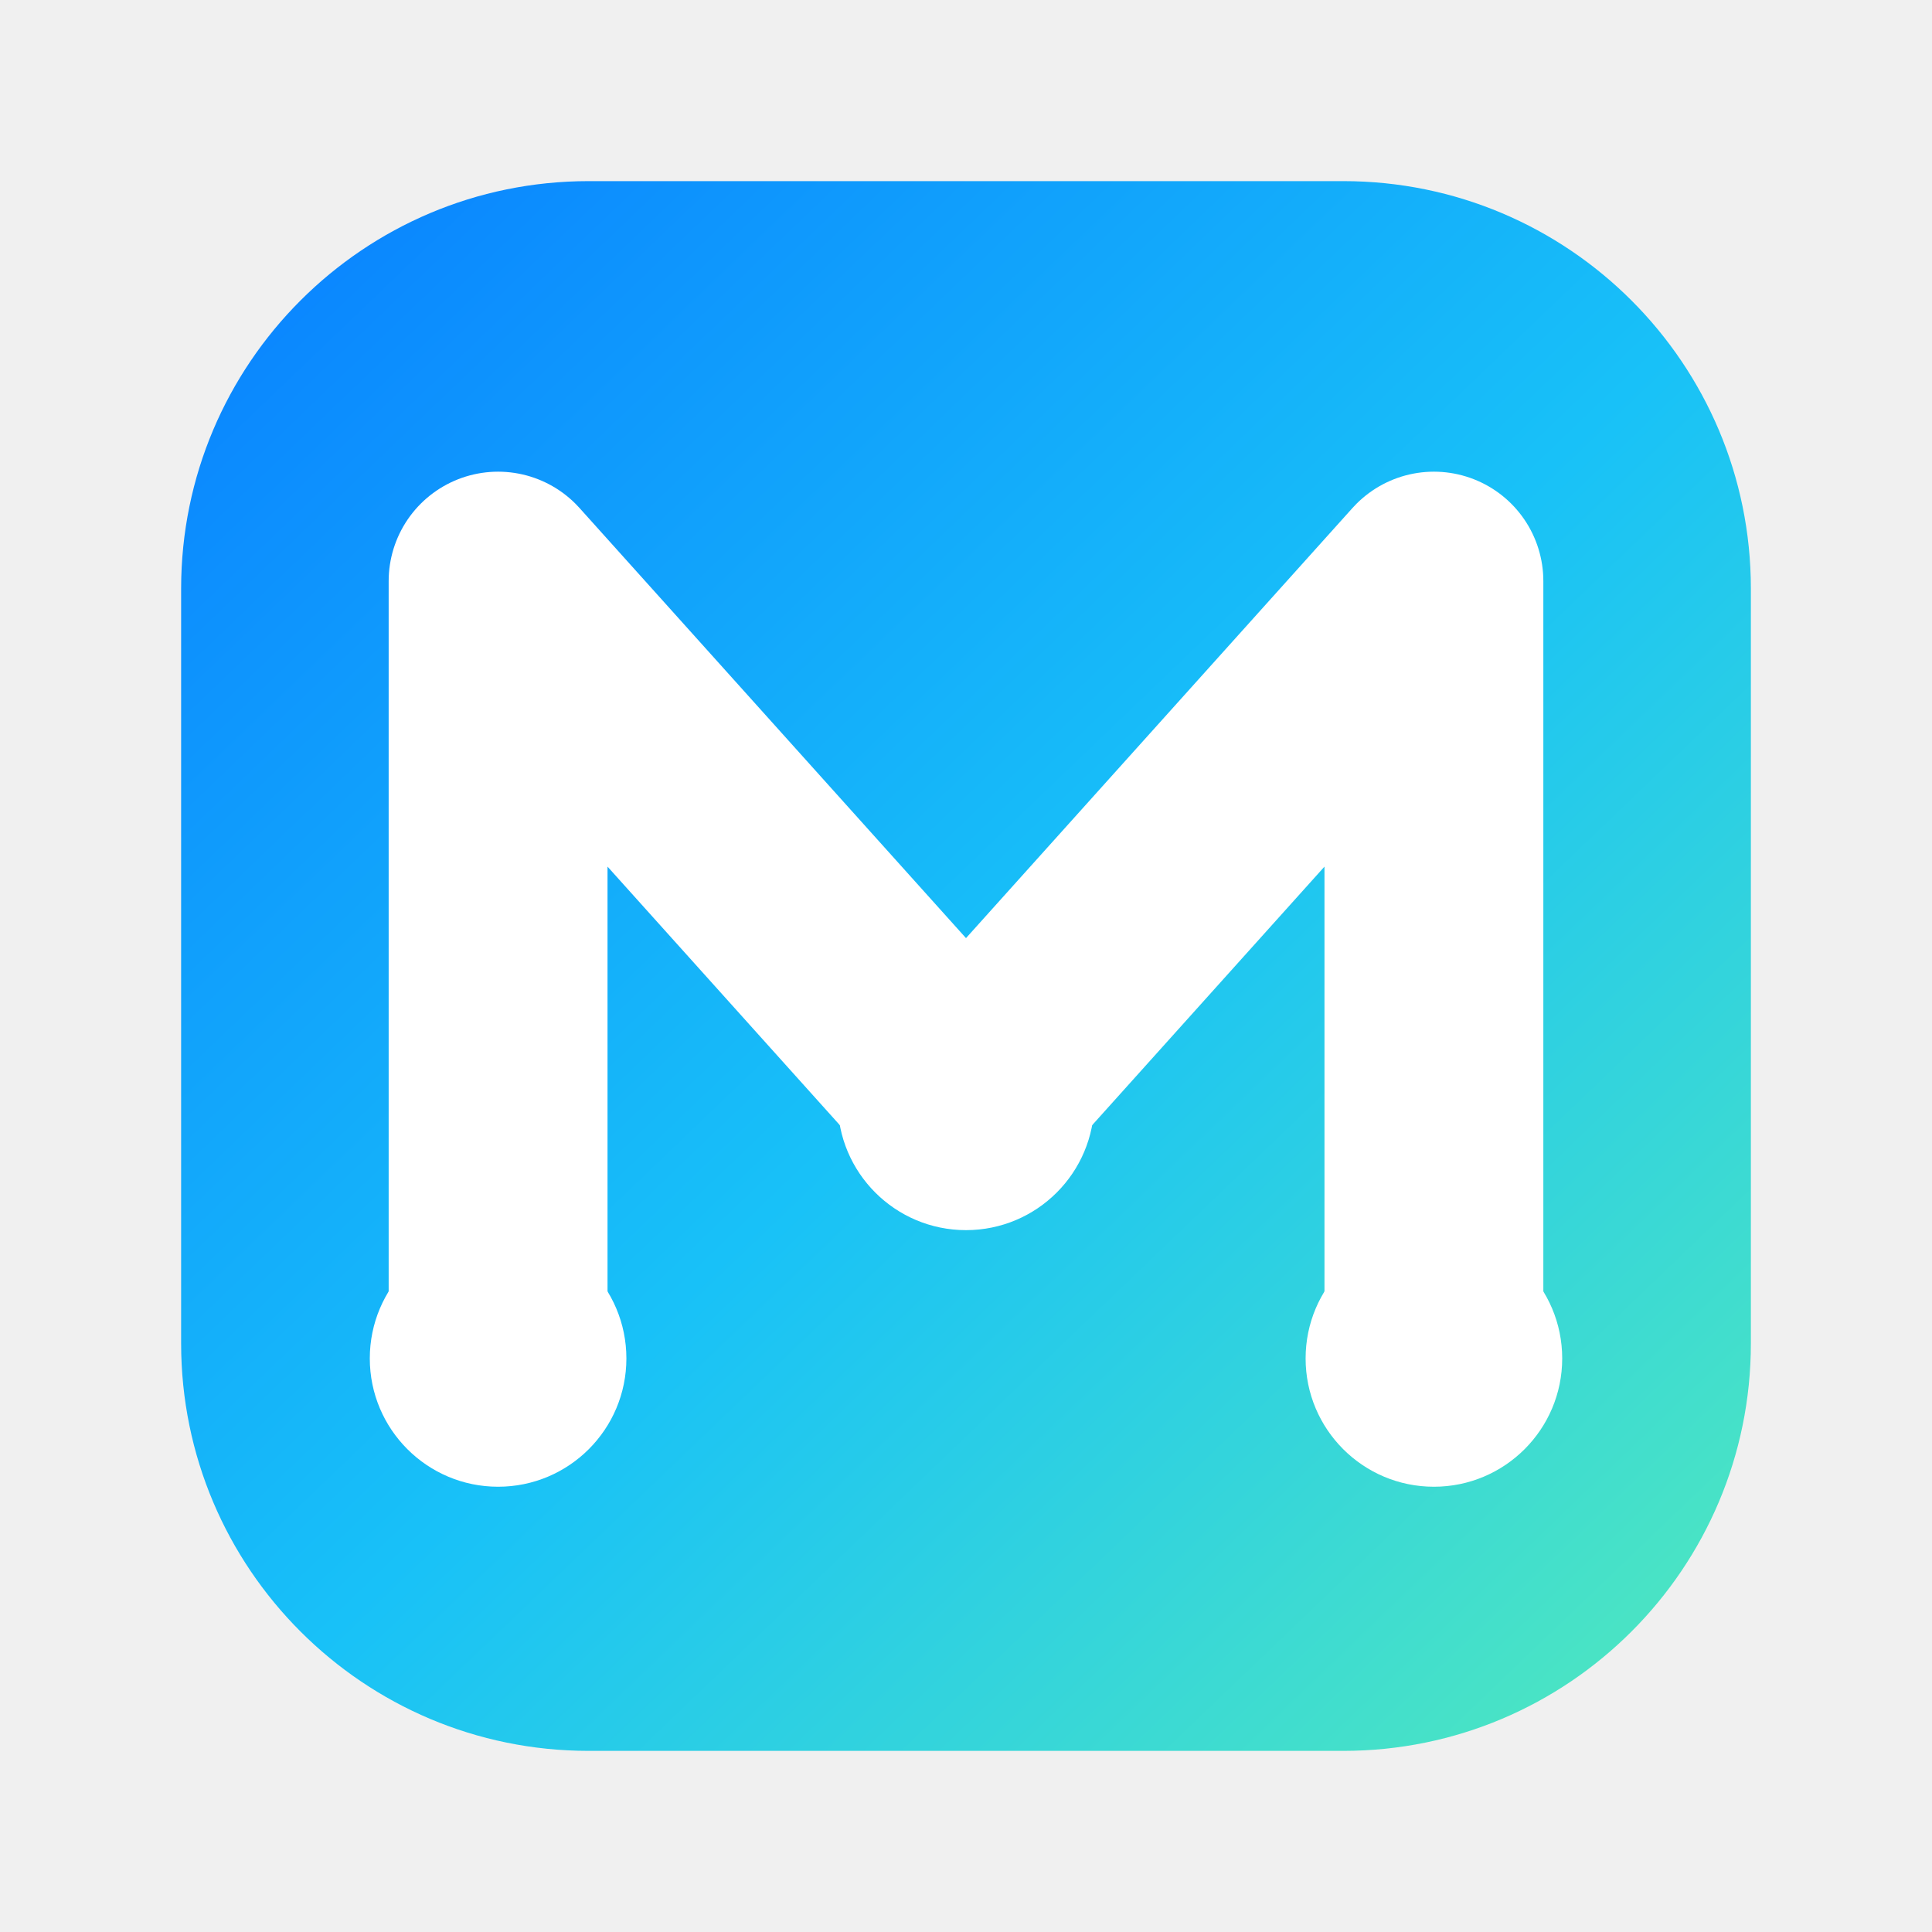
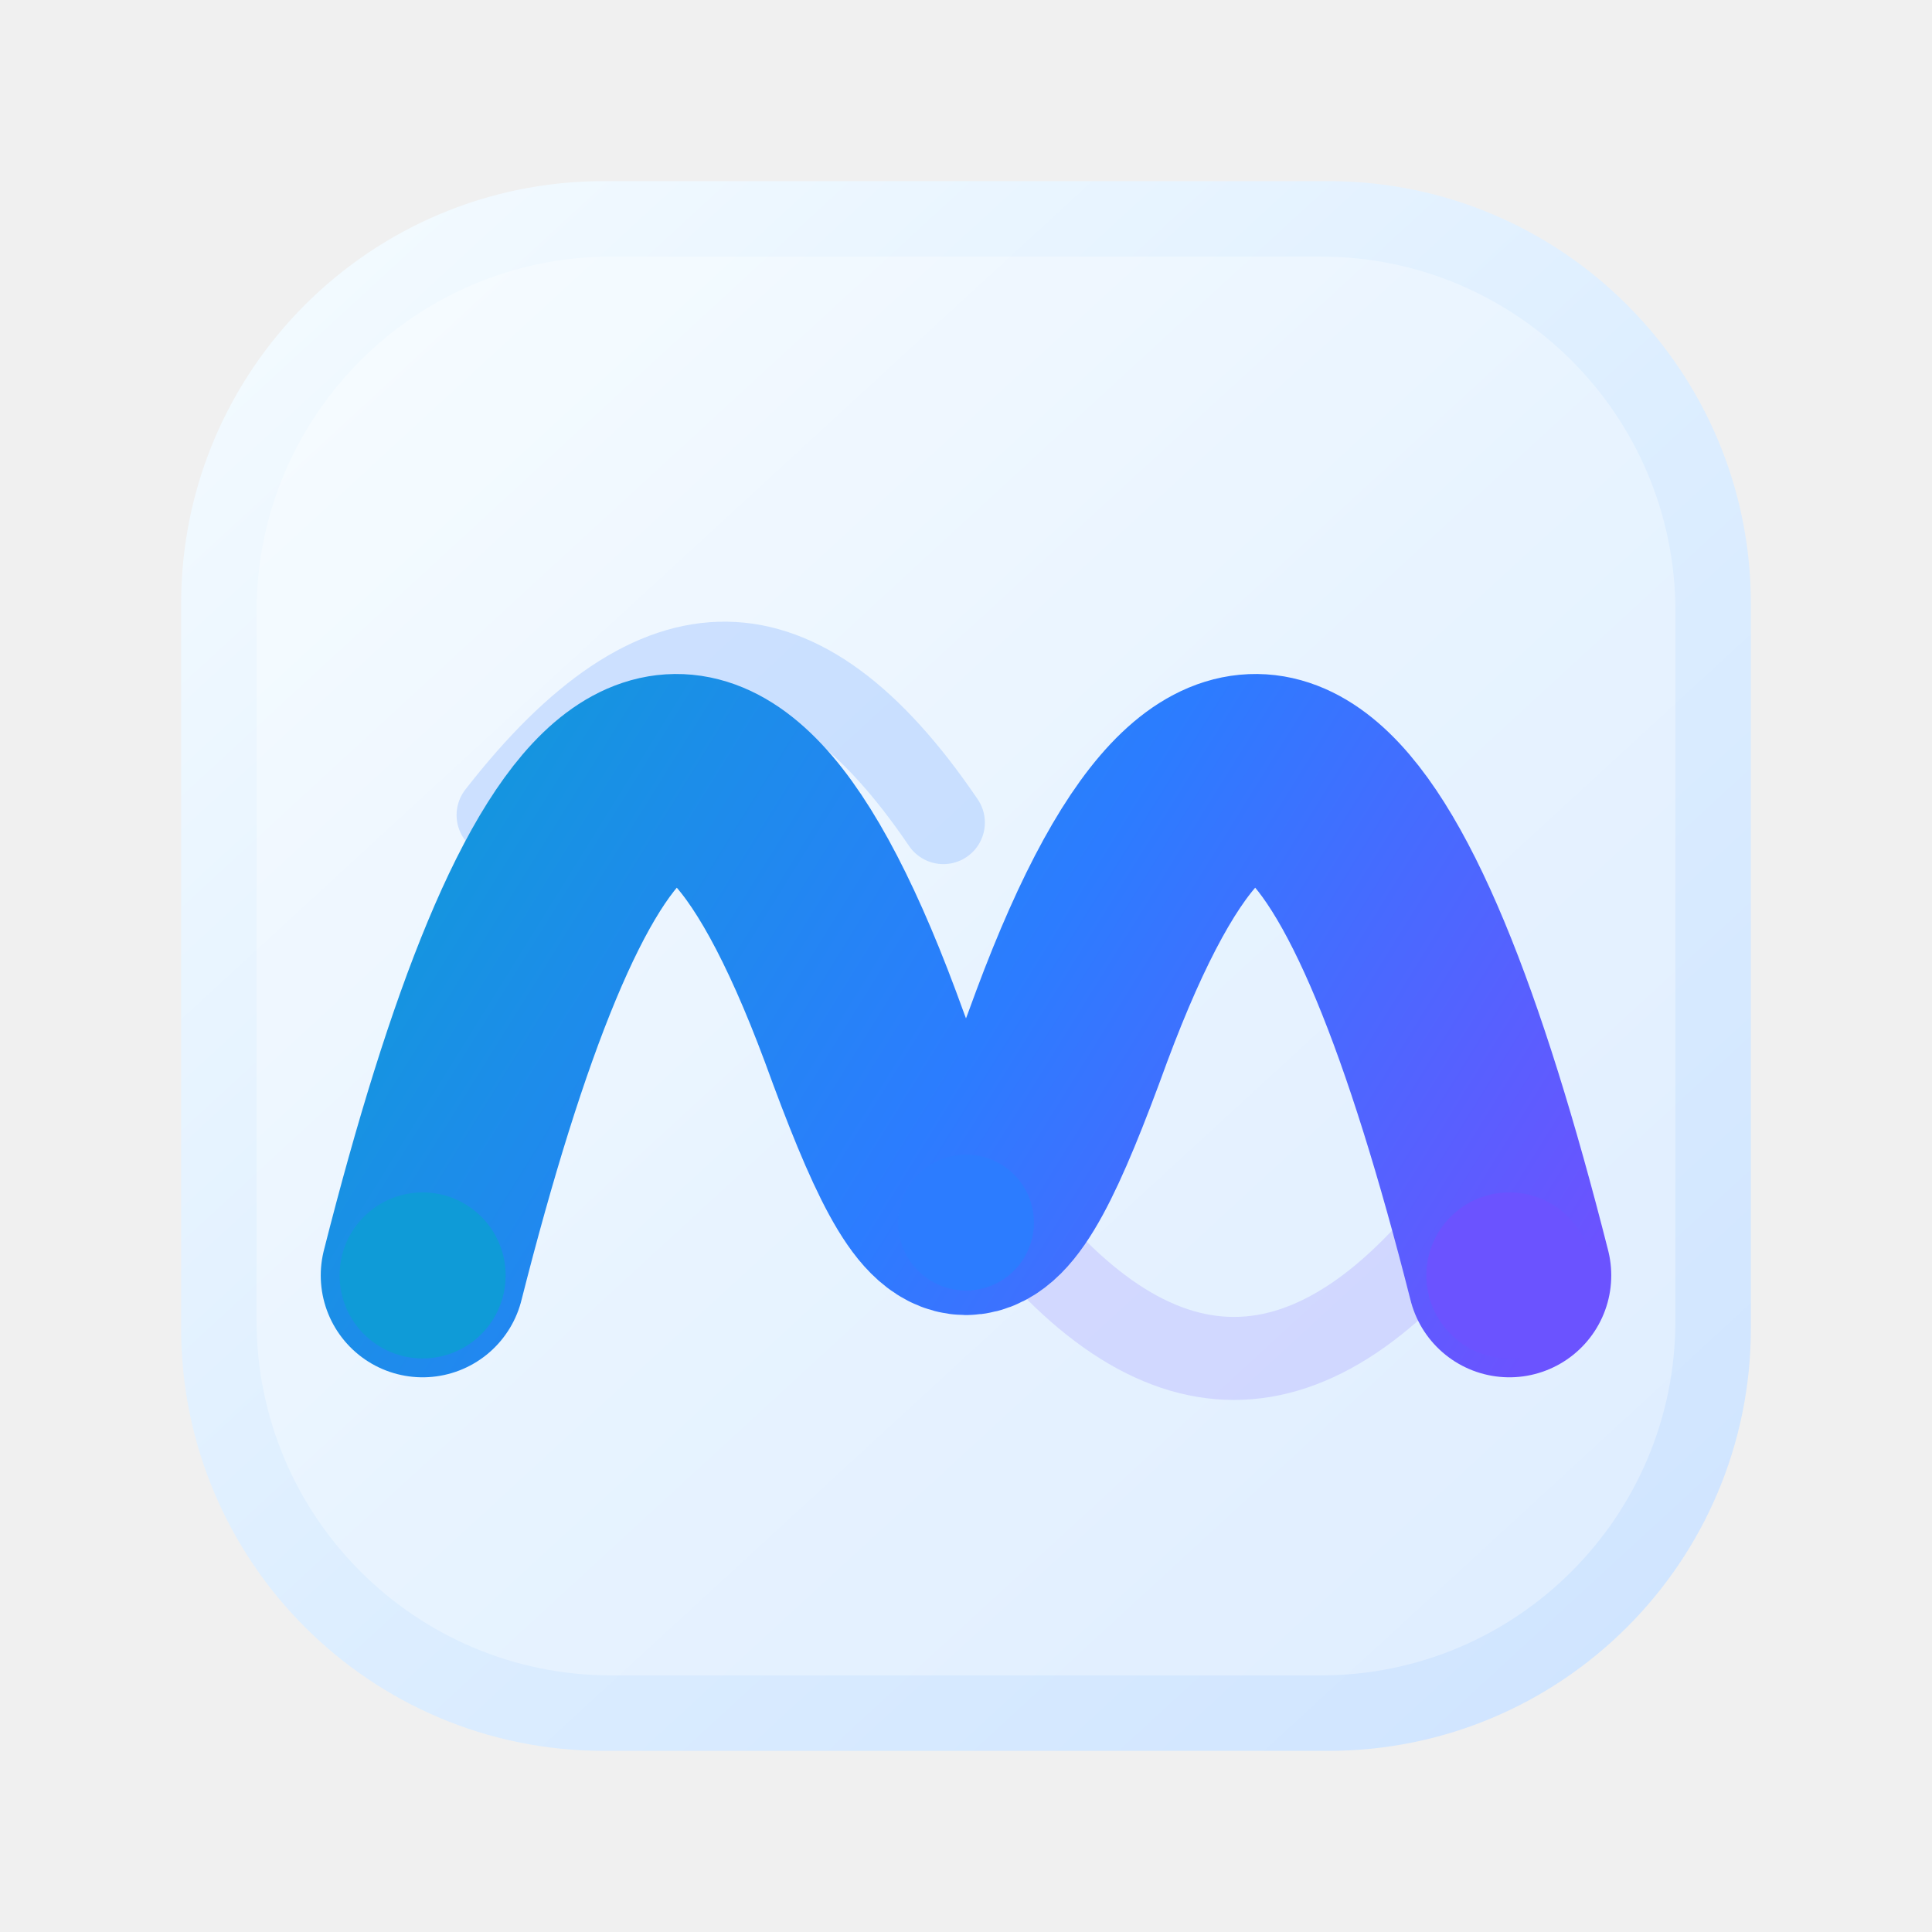
- <svg xmlns="http://www.w3.org/2000/svg" viewBox="0 0 512 512" role="img" aria-label="MioProxy icon">
+ <svg xmlns="http://www.w3.org/2000/svg" viewBox="0 0 512 512" role="img" aria-label="MioProxy wave route icon">
  <defs>
-     <linearGradient id="mioproxy-bg" x1="72" y1="64" x2="440" y2="448" gradientUnits="userSpaceOnUse">
-       <stop offset="0" stop-color="#0A84FF" />
-       <stop offset="0.52" stop-color="#18C1F8" />
-       <stop offset="1" stop-color="#4DE6C1" />
+     <linearGradient id="mioproxy-bg" x1="72" y1="56" x2="440" y2="456" gradientUnits="userSpaceOnUse">
+       <stop offset="0" stop-color="#F4FBFF" />
+       <stop offset="0.52" stop-color="#DDEEFF" />
+       <stop offset="1" stop-color="#CFE4FF" />
+     </linearGradient>
+     <linearGradient id="mioproxy-route" x1="112" y1="170" x2="408" y2="354" gradientUnits="userSpaceOnUse">
+       <stop offset="0" stop-color="#0F9BD7" />
+       <stop offset="0.52" stop-color="#2C7CFF" />
+       <stop offset="1" stop-color="#6B53FF" />
    </linearGradient>
  </defs>
-   <rect x="48" y="48" width="416" height="416" rx="108" fill="url(#mioproxy-bg)" />
-   <path d="M132 360 L132 154 L256 292 L380 154 L380 360" fill="none" stroke="#FFFFFF" stroke-width="58" stroke-linecap="round" stroke-linejoin="round" />
-   <circle cx="132" cy="360" r="34" fill="#FFFFFF" />
-   <circle cx="256" cy="292" r="34" fill="#FFFFFF" />
-   <circle cx="380" cy="360" r="34" fill="#FFFFFF" />
+   <rect x="48" y="48" width="416" height="416" rx="112" fill="url(#mioproxy-bg)" />
+   <rect x="68" y="68" width="376" height="376" rx="94" fill="#FFFFFF" opacity="0.32" />
+   <path d="M132 216 C174 162 212 162 250 218" fill="none" stroke="#2C7CFF" stroke-width="22" stroke-linecap="round" opacity="0.18" />
+   <path d="M264 318 C306 374 348 374 390 318" fill="none" stroke="#6B53FF" stroke-width="22" stroke-linecap="round" opacity="0.16" />
+   <path d="M112 338 C146 204 184 154 228 272 C252 338 260 338 284 272 C328 154 366 204 400 338" fill="none" stroke="url(#mioproxy-route)" stroke-width="54" stroke-linecap="round" stroke-linejoin="round" />
+   <circle cx="112" cy="338" r="22" fill="#0F9BD7" />
+   <circle cx="256" cy="324" r="18" fill="#2C7CFF" />
+   <circle cx="400" cy="338" r="22" fill="#6B53FF" />
</svg>
